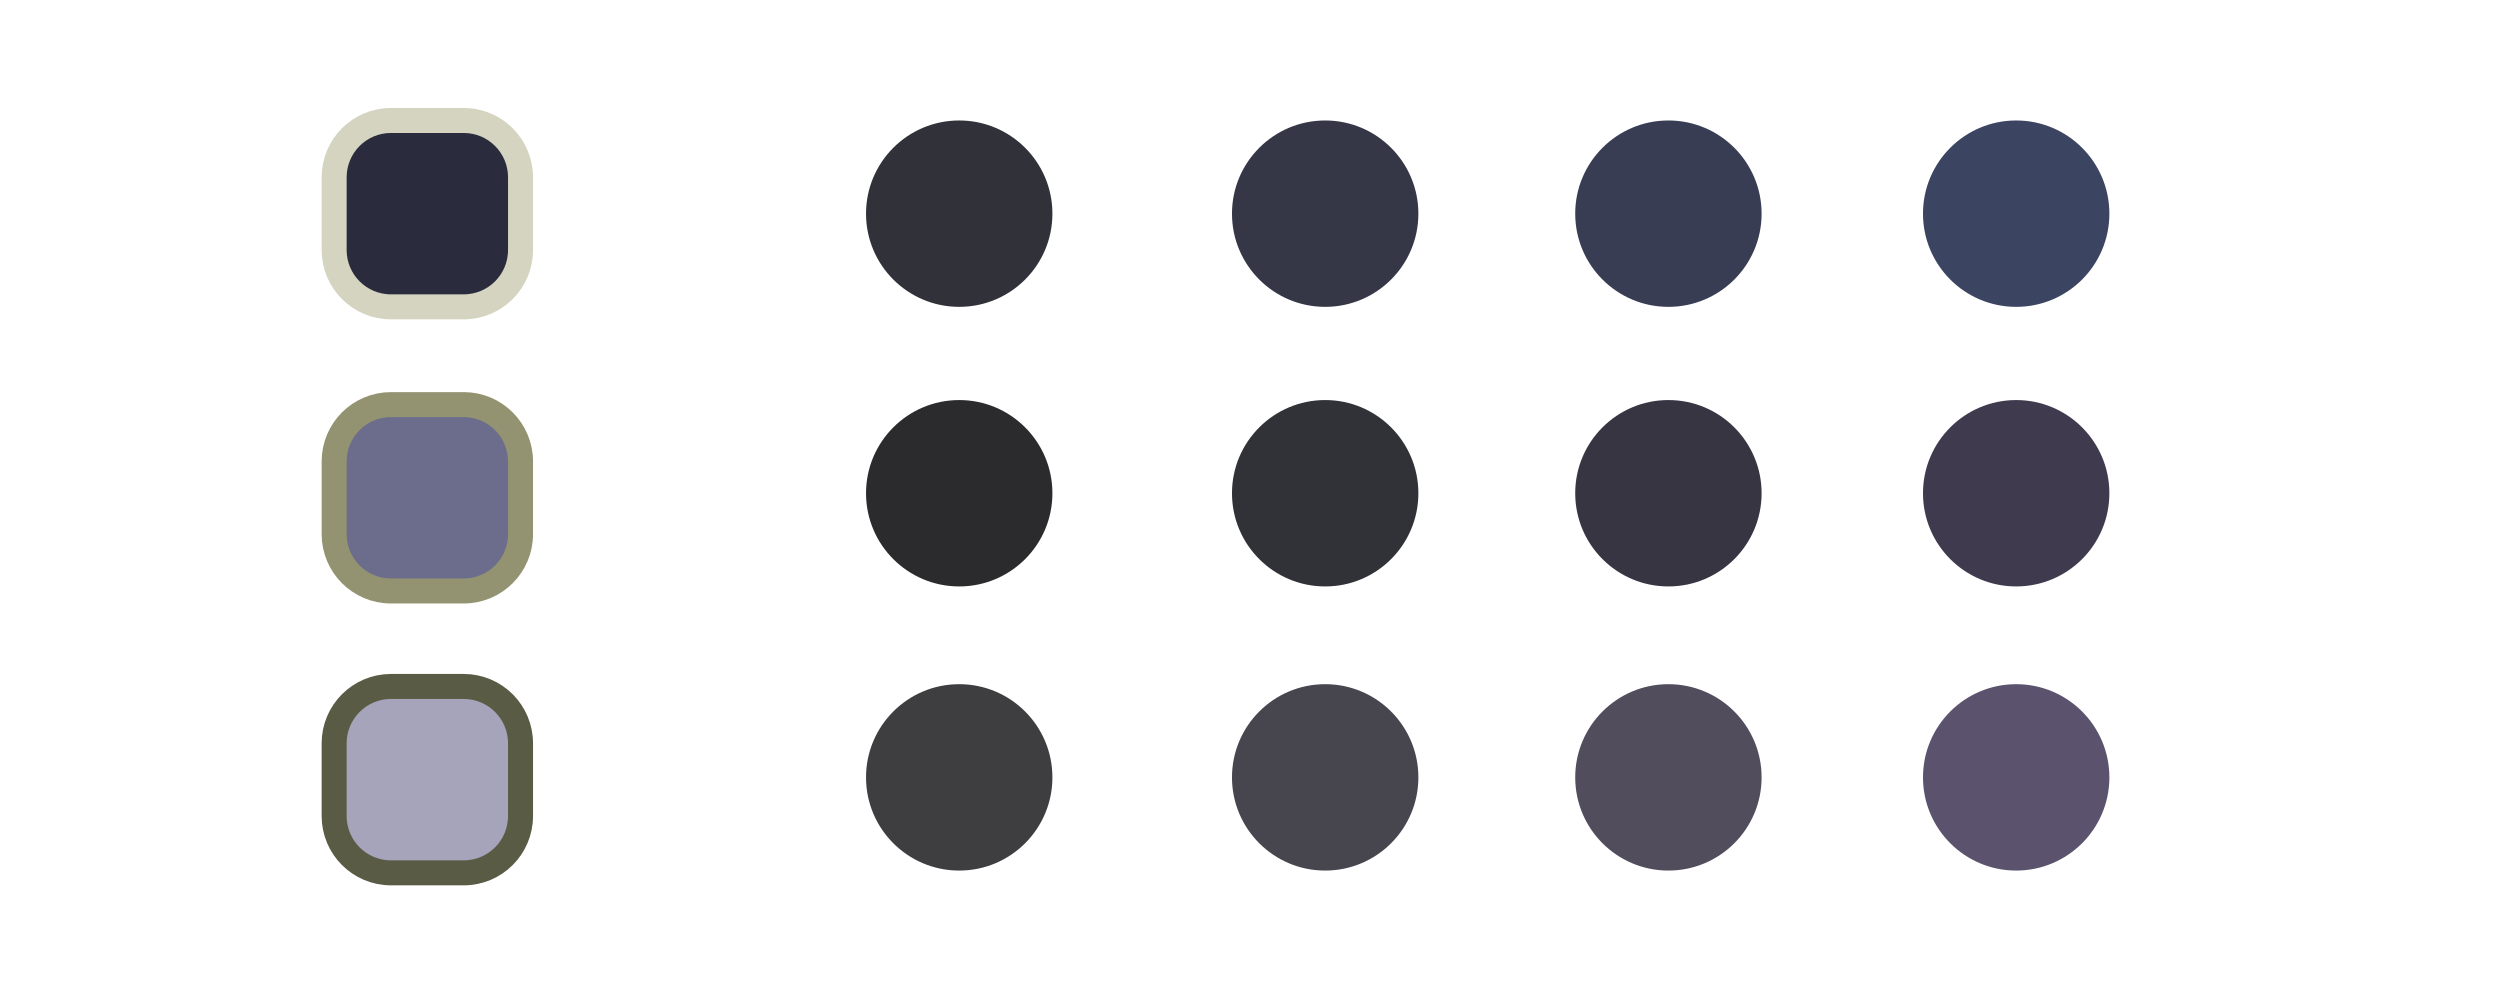
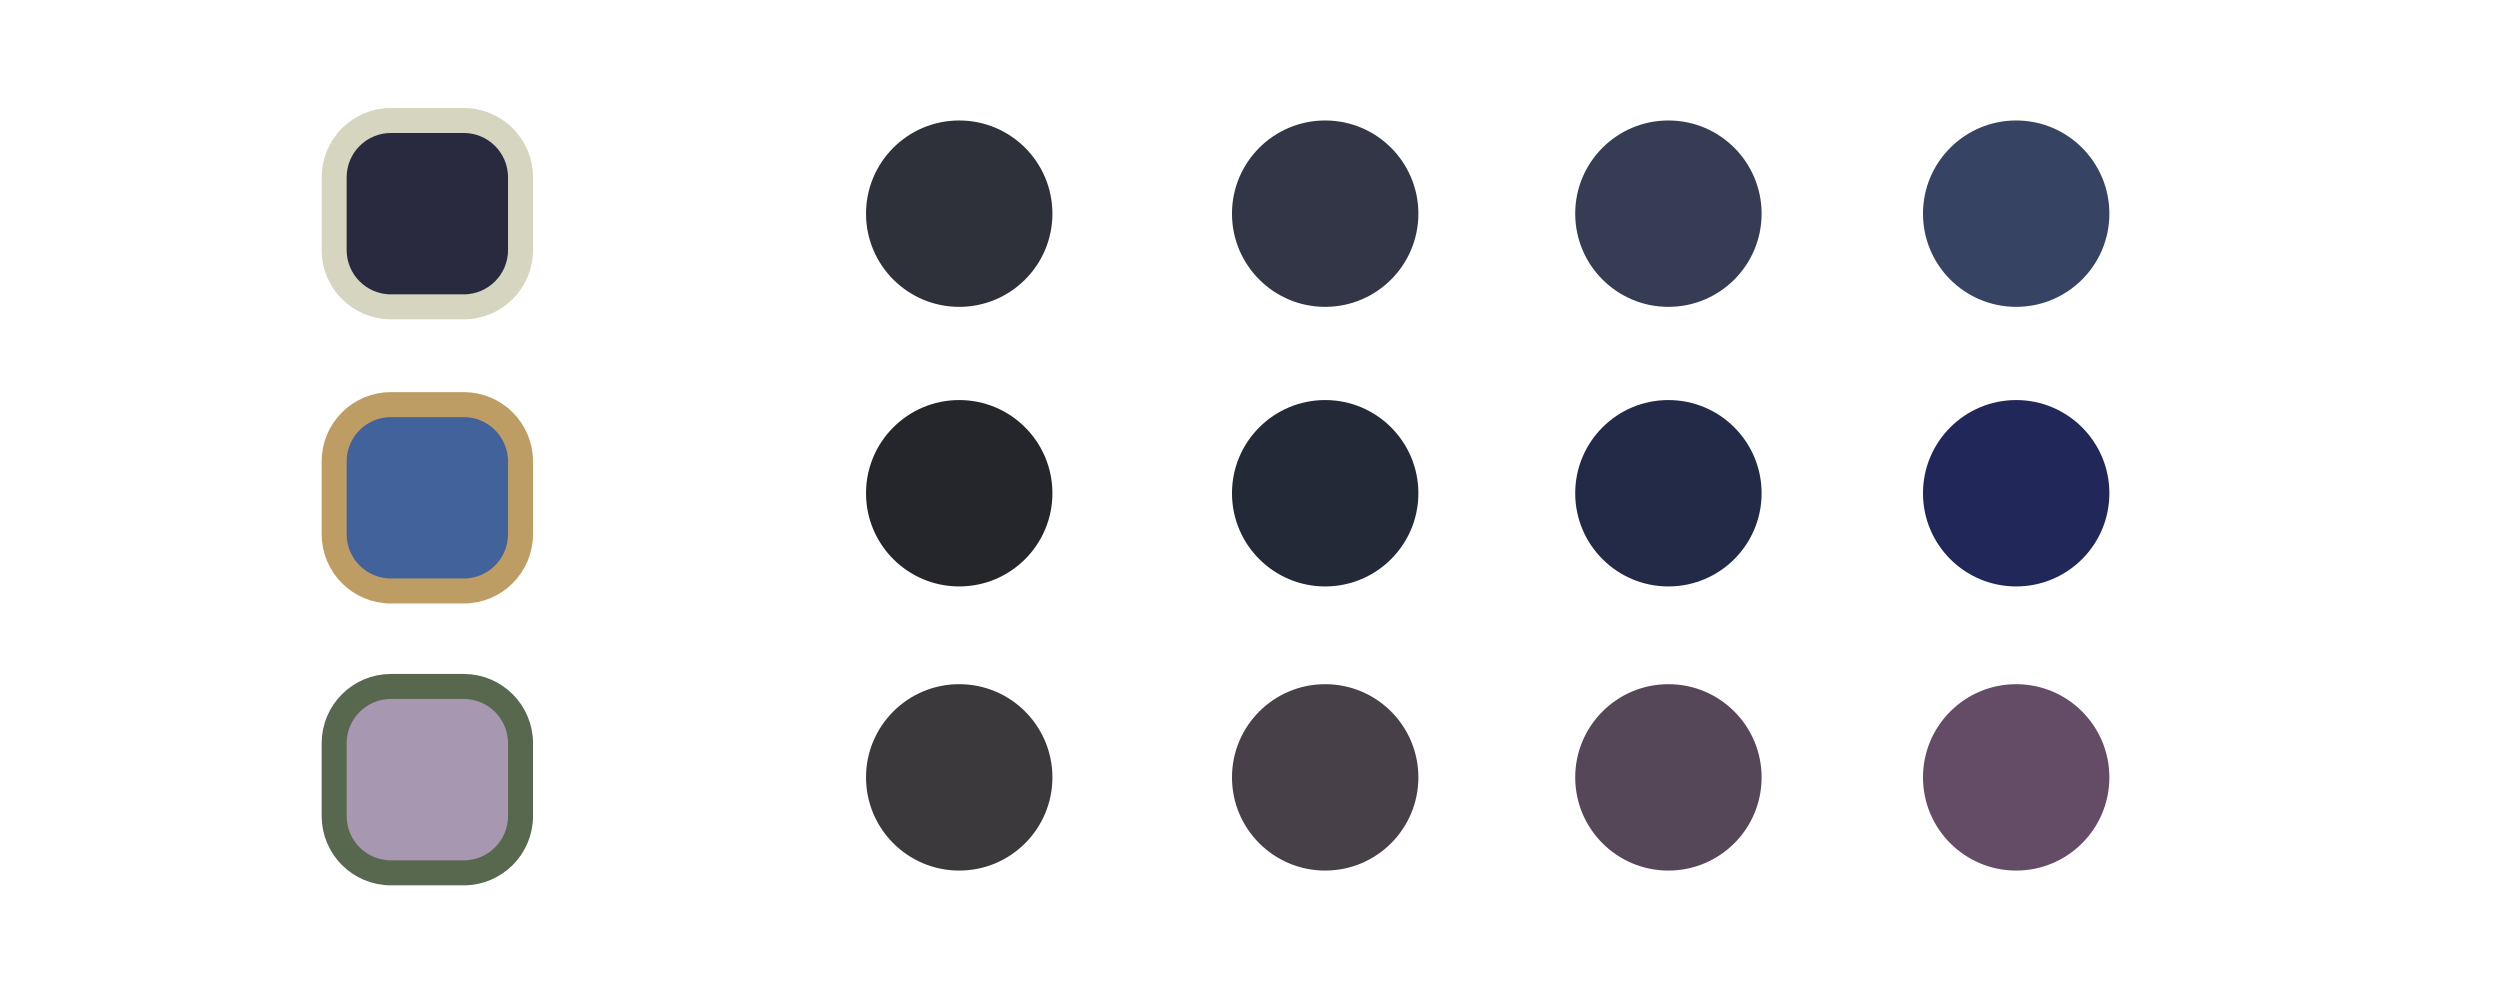
<svg xmlns="http://www.w3.org/2000/svg" width="1000" height="400" viewBox="0 0 264.583 105.833" version="1.1" id="svg1">
  <defs id="defs1" />
  <g id="layer1">
-     <rect style="fill:#2B2B3E;fill-opacity:1;stroke:#D4D4C1;stroke-width:2.646;stroke-linecap:round;stroke-linejoin:round;stroke-dasharray:none;stroke-opacity:1;paint-order:fill markers stroke" id="rect1" width="19.726" height="19.726" x="35.363" y="12.75" ry="6.014" />
-     <rect style="fill:#6C6C8D;fill-opacity:1;stroke:#939372;stroke-width:2.646;stroke-linecap:round;stroke-linejoin:round;stroke-dasharray:none;stroke-opacity:1;paint-order:fill markers stroke" id="rect2" width="19.726" height="19.726" x="35.363" y="42.82" ry="6.014" />
-     <rect style="fill:#A6A4BB;fill-opacity:1;stroke:#595B44;stroke-width:2.646;stroke-linecap:round;stroke-linejoin:round;stroke-dasharray:none;stroke-opacity:1;paint-order:fill markers stroke" id="rect3" width="19.726" height="19.726" x="35.363" y="72.65" ry="6.014" />
-     <rect style="fill:#313139;fill-opacity:1;stroke:none;stroke-width:2.646;stroke-linecap:round;stroke-linejoin:round;stroke-dasharray:none;stroke-opacity:1;paint-order:fill markers stroke" id="rect4" width="19.726" height="19.726" x="91.654" y="12.75" ry="9.863" />
-     <rect style="fill:#353746;fill-opacity:1;stroke:none;stroke-width:2.646;stroke-linecap:round;stroke-linejoin:round;stroke-dasharray:none;stroke-opacity:1;paint-order:fill markers stroke" id="rect5" width="19.726" height="19.726" x="130.385" y="12.75" ry="9.863" />
-     <rect style="fill:#383D53;fill-opacity:1;stroke:none;stroke-width:2.646;stroke-linecap:round;stroke-linejoin:round;stroke-dasharray:none;stroke-opacity:1;paint-order:fill markers stroke" id="rect6" width="19.726" height="19.726" x="166.71" y="12.75" ry="9.863" />
-     <rect style="fill:#3B4461;fill-opacity:1;stroke:none;stroke-width:2.646;stroke-linecap:round;stroke-linejoin:round;stroke-dasharray:none;stroke-opacity:1;paint-order:fill markers stroke" id="rect7" width="19.726" height="19.726" x="203.516" y="12.75" ry="9.863" />
-     <rect style="fill:#2B2B2E;fill-opacity:1;stroke:none;stroke-width:2.646;stroke-linecap:round;stroke-linejoin:round;stroke-dasharray:none;stroke-opacity:1;paint-order:fill markers stroke" id="rect8" width="19.726" height="19.726" x="91.654" y="42.339" ry="9.863" />
-     <rect style="fill:#313138;fill-opacity:1;stroke:none;stroke-width:2.646;stroke-linecap:round;stroke-linejoin:round;stroke-dasharray:none;stroke-opacity:1;paint-order:fill markers stroke" id="rect9" width="19.726" height="19.726" x="130.385" y="42.339" ry="9.863" />
-     <rect style="fill:#383543;fill-opacity:1;stroke:none;stroke-width:2.646;stroke-linecap:round;stroke-linejoin:round;stroke-dasharray:none;stroke-opacity:1;paint-order:fill markers stroke" id="rect10" width="19.726" height="19.726" x="166.71" y="42.339" ry="9.863" />
-     <rect style="fill:#3F3A4E;fill-opacity:1;stroke:none;stroke-width:2.646;stroke-linecap:round;stroke-linejoin:round;stroke-dasharray:none;stroke-opacity:1;paint-order:fill markers stroke" id="rect11" width="19.726" height="19.726" x="203.516" y="42.339" ry="9.863" />
-     <rect style="fill:#3E3D40;fill-opacity:1;stroke:none;stroke-width:2.646;stroke-linecap:round;stroke-linejoin:round;stroke-dasharray:none;stroke-opacity:1;paint-order:fill markers stroke" id="rect12" width="19.726" height="19.726" x="91.654" y="72.409" ry="9.863" />
-     <rect style="fill:#47454E;fill-opacity:1;stroke:none;stroke-width:2.646;stroke-linecap:round;stroke-linejoin:round;stroke-dasharray:none;stroke-opacity:1;paint-order:fill markers stroke" id="rect13" width="19.726" height="19.726" x="130.385" y="72.409" ry="9.863" />
-     <rect style="fill:#514D5D;fill-opacity:1;stroke:none;stroke-width:2.646;stroke-linecap:round;stroke-linejoin:round;stroke-dasharray:none;stroke-opacity:1;paint-order:fill markers stroke" id="rect14" width="19.726" height="19.726" x="166.71" y="72.409" ry="9.863" />
-     <rect style="fill:#5B536D;fill-opacity:1;stroke:none;stroke-width:2.646;stroke-linecap:round;stroke-linejoin:round;stroke-dasharray:none;stroke-opacity:1;paint-order:fill markers stroke" id="rect15" width="19.726" height="19.726" x="203.516" y="72.409" ry="9.863" />
+     <rect style="fill:#292A3F;fill-opacity:1;stroke:#D6D5C0;stroke-width:2.646;stroke-linecap:round;stroke-linejoin:round;stroke-dasharray:none;stroke-opacity:1;paint-order:fill markers stroke" id="rect1" width="19.726" height="19.726" x="35.363" y="12.75" ry="6.014" />
+     <rect style="fill:#42629B;fill-opacity:1;stroke:#BD9D64;stroke-width:2.646;stroke-linecap:round;stroke-linejoin:round;stroke-dasharray:none;stroke-opacity:1;paint-order:fill markers stroke" id="rect2" width="19.726" height="19.726" x="35.363" y="42.82" ry="6.014" />
+     <rect style="fill:#A897B0;fill-opacity:1;stroke:#57684F;stroke-width:2.646;stroke-linecap:round;stroke-linejoin:round;stroke-dasharray:none;stroke-opacity:1;paint-order:fill markers stroke" id="rect3" width="19.726" height="19.726" x="35.363" y="72.65" ry="6.014" />
+     <rect style="fill:#2F313A;fill-opacity:1;stroke:none;stroke-width:2.646;stroke-linecap:round;stroke-linejoin:round;stroke-dasharray:none;stroke-opacity:1;paint-order:fill markers stroke" id="rect4" width="19.726" height="19.726" x="91.654" y="12.75" ry="9.863" />
+     <rect style="fill:#333646;fill-opacity:1;stroke:none;stroke-width:2.646;stroke-linecap:round;stroke-linejoin:round;stroke-dasharray:none;stroke-opacity:1;paint-order:fill markers stroke" id="rect5" width="19.726" height="19.726" x="130.385" y="12.75" ry="9.863" />
+     <rect style="fill:#353C54;fill-opacity:1;stroke:none;stroke-width:2.646;stroke-linecap:round;stroke-linejoin:round;stroke-dasharray:none;stroke-opacity:1;paint-order:fill markers stroke" id="rect6" width="19.726" height="19.726" x="166.71" y="12.75" ry="9.863" />
+     <rect style="fill:#374363;fill-opacity:1;stroke:none;stroke-width:2.646;stroke-linecap:round;stroke-linejoin:round;stroke-dasharray:none;stroke-opacity:1;paint-order:fill markers stroke" id="rect7" width="19.726" height="19.726" x="203.516" y="12.75" ry="9.863" />
+     <rect style="fill:#24262B;fill-opacity:1;stroke:none;stroke-width:2.646;stroke-linecap:round;stroke-linejoin:round;stroke-dasharray:none;stroke-opacity:1;paint-order:fill markers stroke" id="rect8" width="19.726" height="19.726" x="91.654" y="42.339" ry="9.863" />
+     <rect style="fill:#242938;fill-opacity:1;stroke:none;stroke-width:2.646;stroke-linecap:round;stroke-linejoin:round;stroke-dasharray:none;stroke-opacity:1;paint-order:fill markers stroke" id="rect9" width="19.726" height="19.726" x="130.385" y="42.339" ry="9.863" />
+     <rect style="fill:#232A47;fill-opacity:1;stroke:none;stroke-width:2.646;stroke-linecap:round;stroke-linejoin:round;stroke-dasharray:none;stroke-opacity:1;paint-order:fill markers stroke" id="rect10" width="19.726" height="19.726" x="166.71" y="42.339" ry="9.863" />
+     <rect style="fill:#212758;fill-opacity:1;stroke:none;stroke-width:2.646;stroke-linecap:round;stroke-linejoin:round;stroke-dasharray:none;stroke-opacity:1;paint-order:fill markers stroke" id="rect11" width="19.726" height="19.726" x="203.516" y="42.339" ry="9.863" />
+     <rect style="fill:#3B393C;fill-opacity:1;stroke:none;stroke-width:2.646;stroke-linecap:round;stroke-linejoin:round;stroke-dasharray:none;stroke-opacity:1;paint-order:fill markers stroke" id="rect12" width="19.726" height="19.726" x="91.654" y="72.409" ry="9.863" />
+     <rect style="fill:#484049;fill-opacity:1;stroke:none;stroke-width:2.646;stroke-linecap:round;stroke-linejoin:round;stroke-dasharray:none;stroke-opacity:1;paint-order:fill markers stroke" id="rect13" width="19.726" height="19.726" x="130.385" y="72.409" ry="9.863" />
+     <rect style="fill:#554658;fill-opacity:1;stroke:none;stroke-width:2.646;stroke-linecap:round;stroke-linejoin:round;stroke-dasharray:none;stroke-opacity:1;paint-order:fill markers stroke" id="rect14" width="19.726" height="19.726" x="166.71" y="72.409" ry="9.863" />
+     <rect style="fill:#644C66;fill-opacity:1;stroke:none;stroke-width:2.646;stroke-linecap:round;stroke-linejoin:round;stroke-dasharray:none;stroke-opacity:1;paint-order:fill markers stroke" id="rect15" width="19.726" height="19.726" x="203.516" y="72.409" ry="9.863" />
  </g>
</svg>
